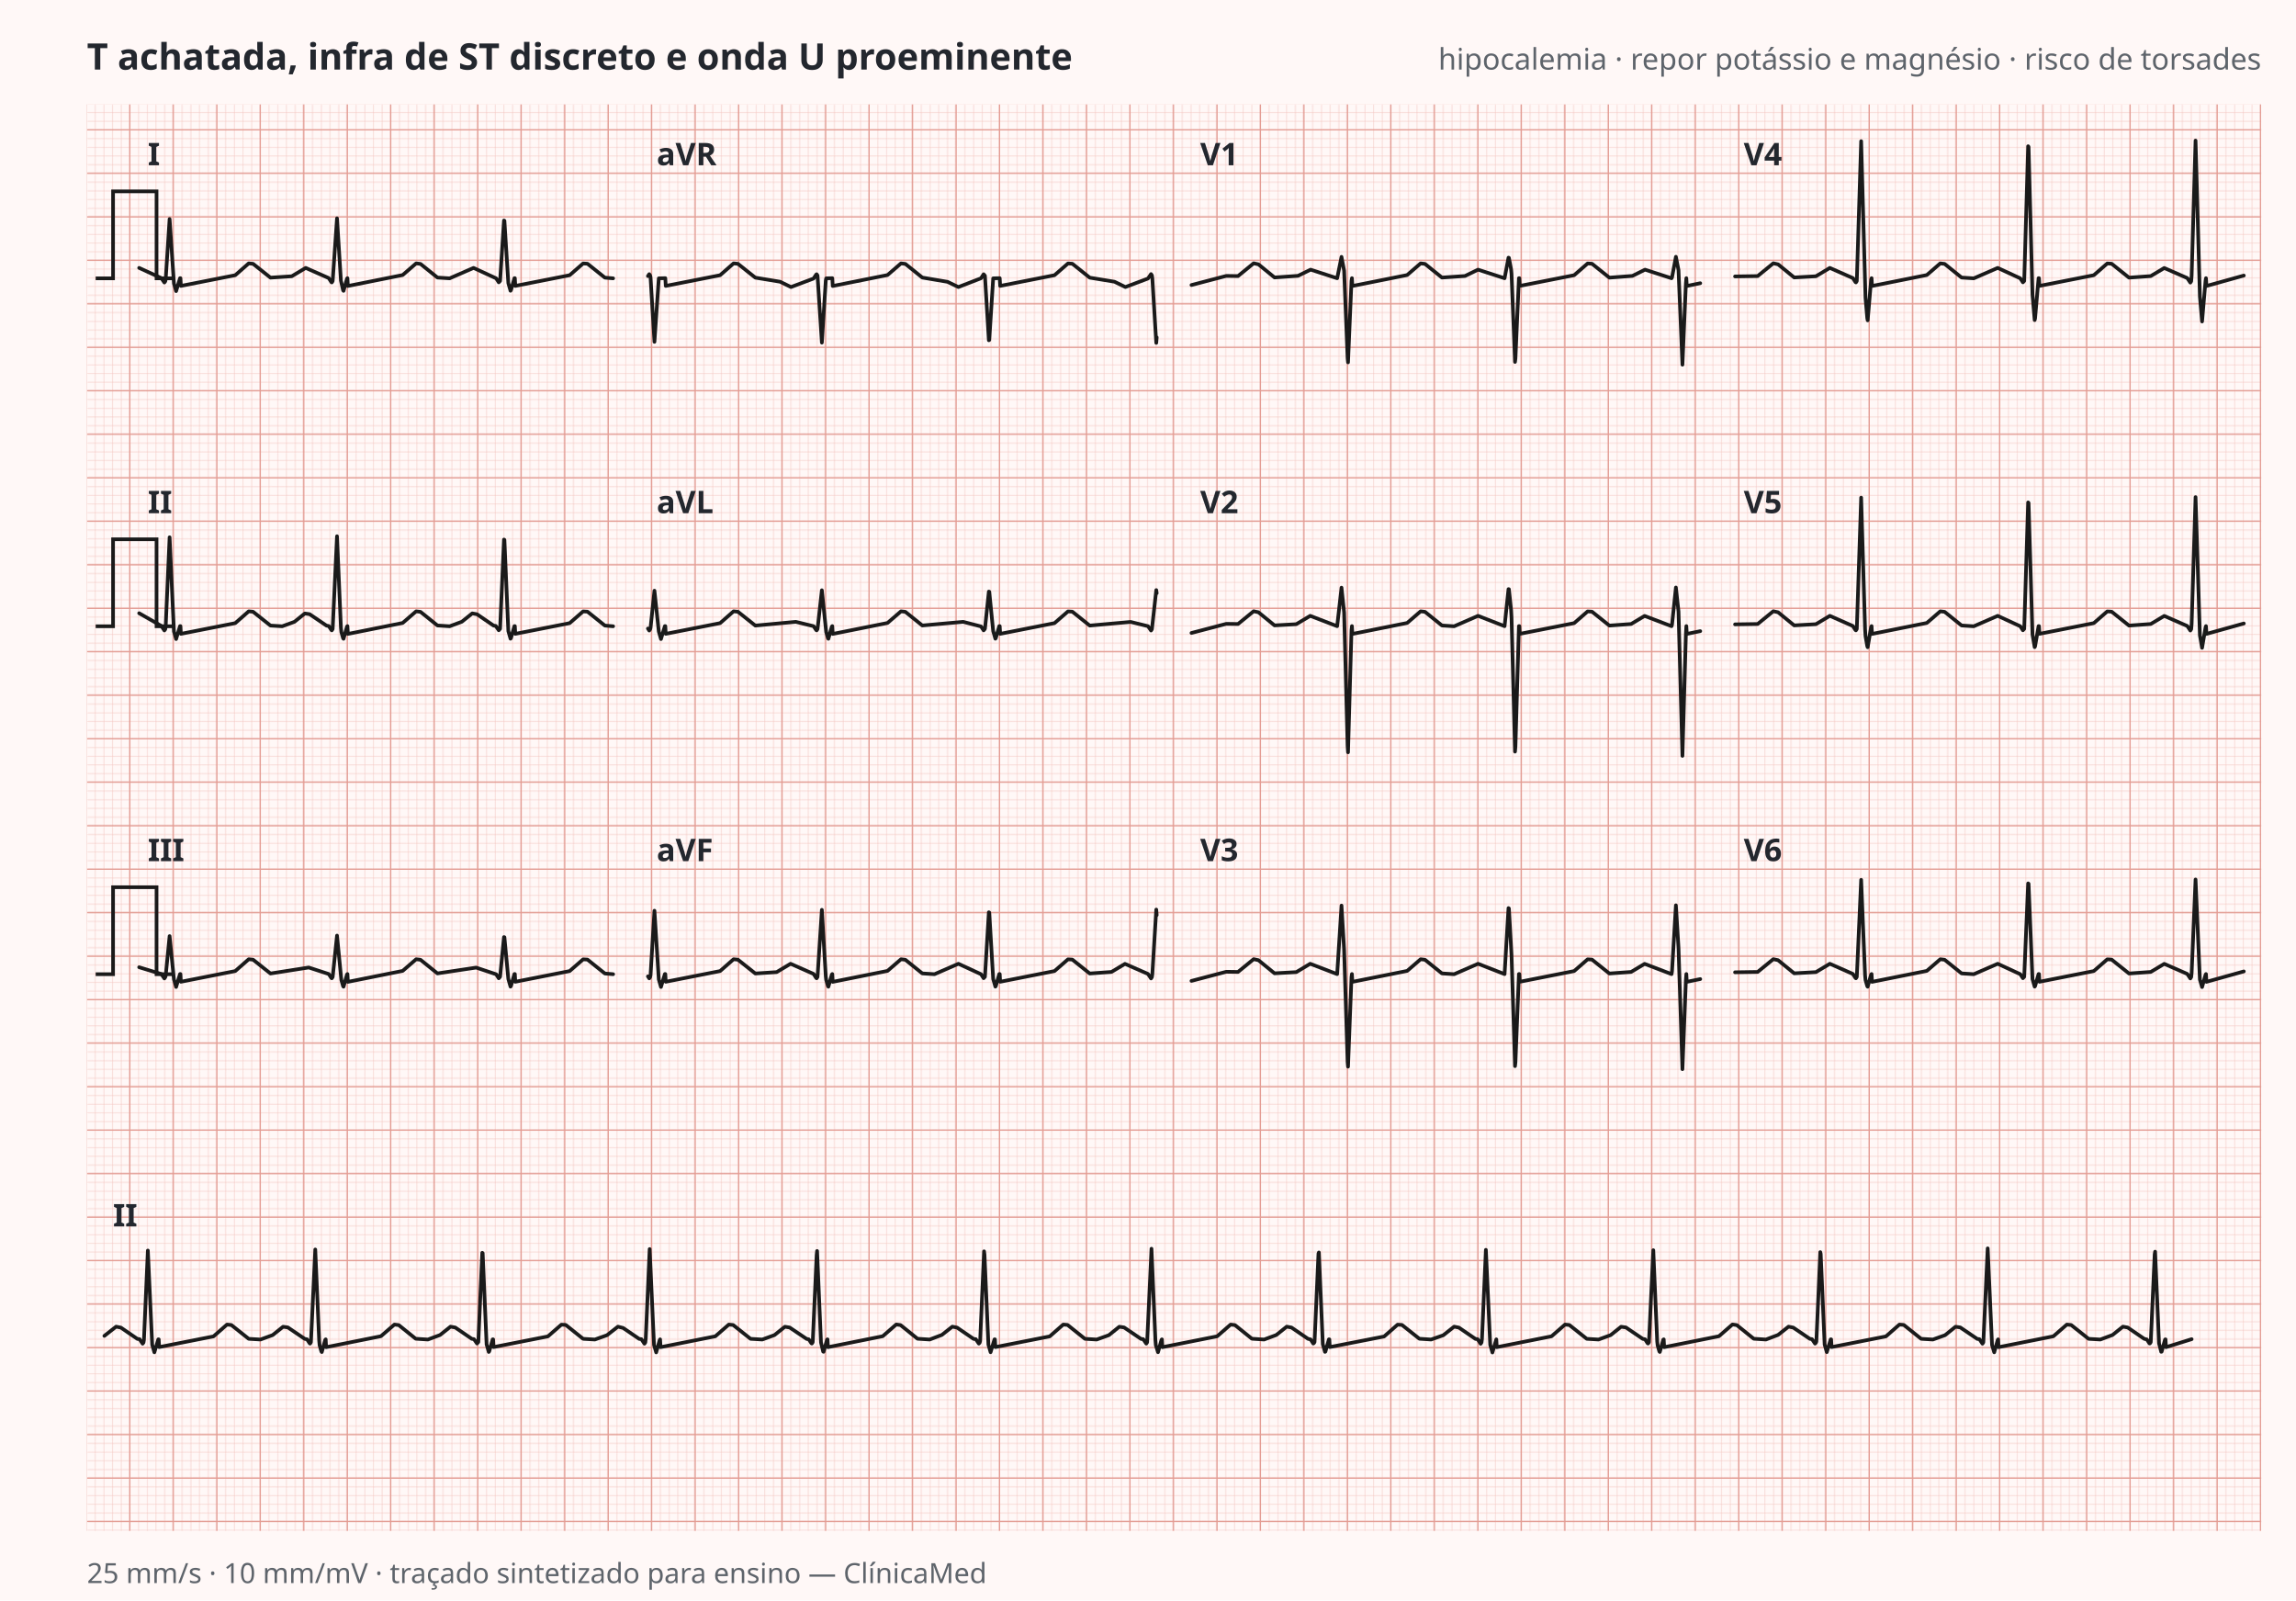
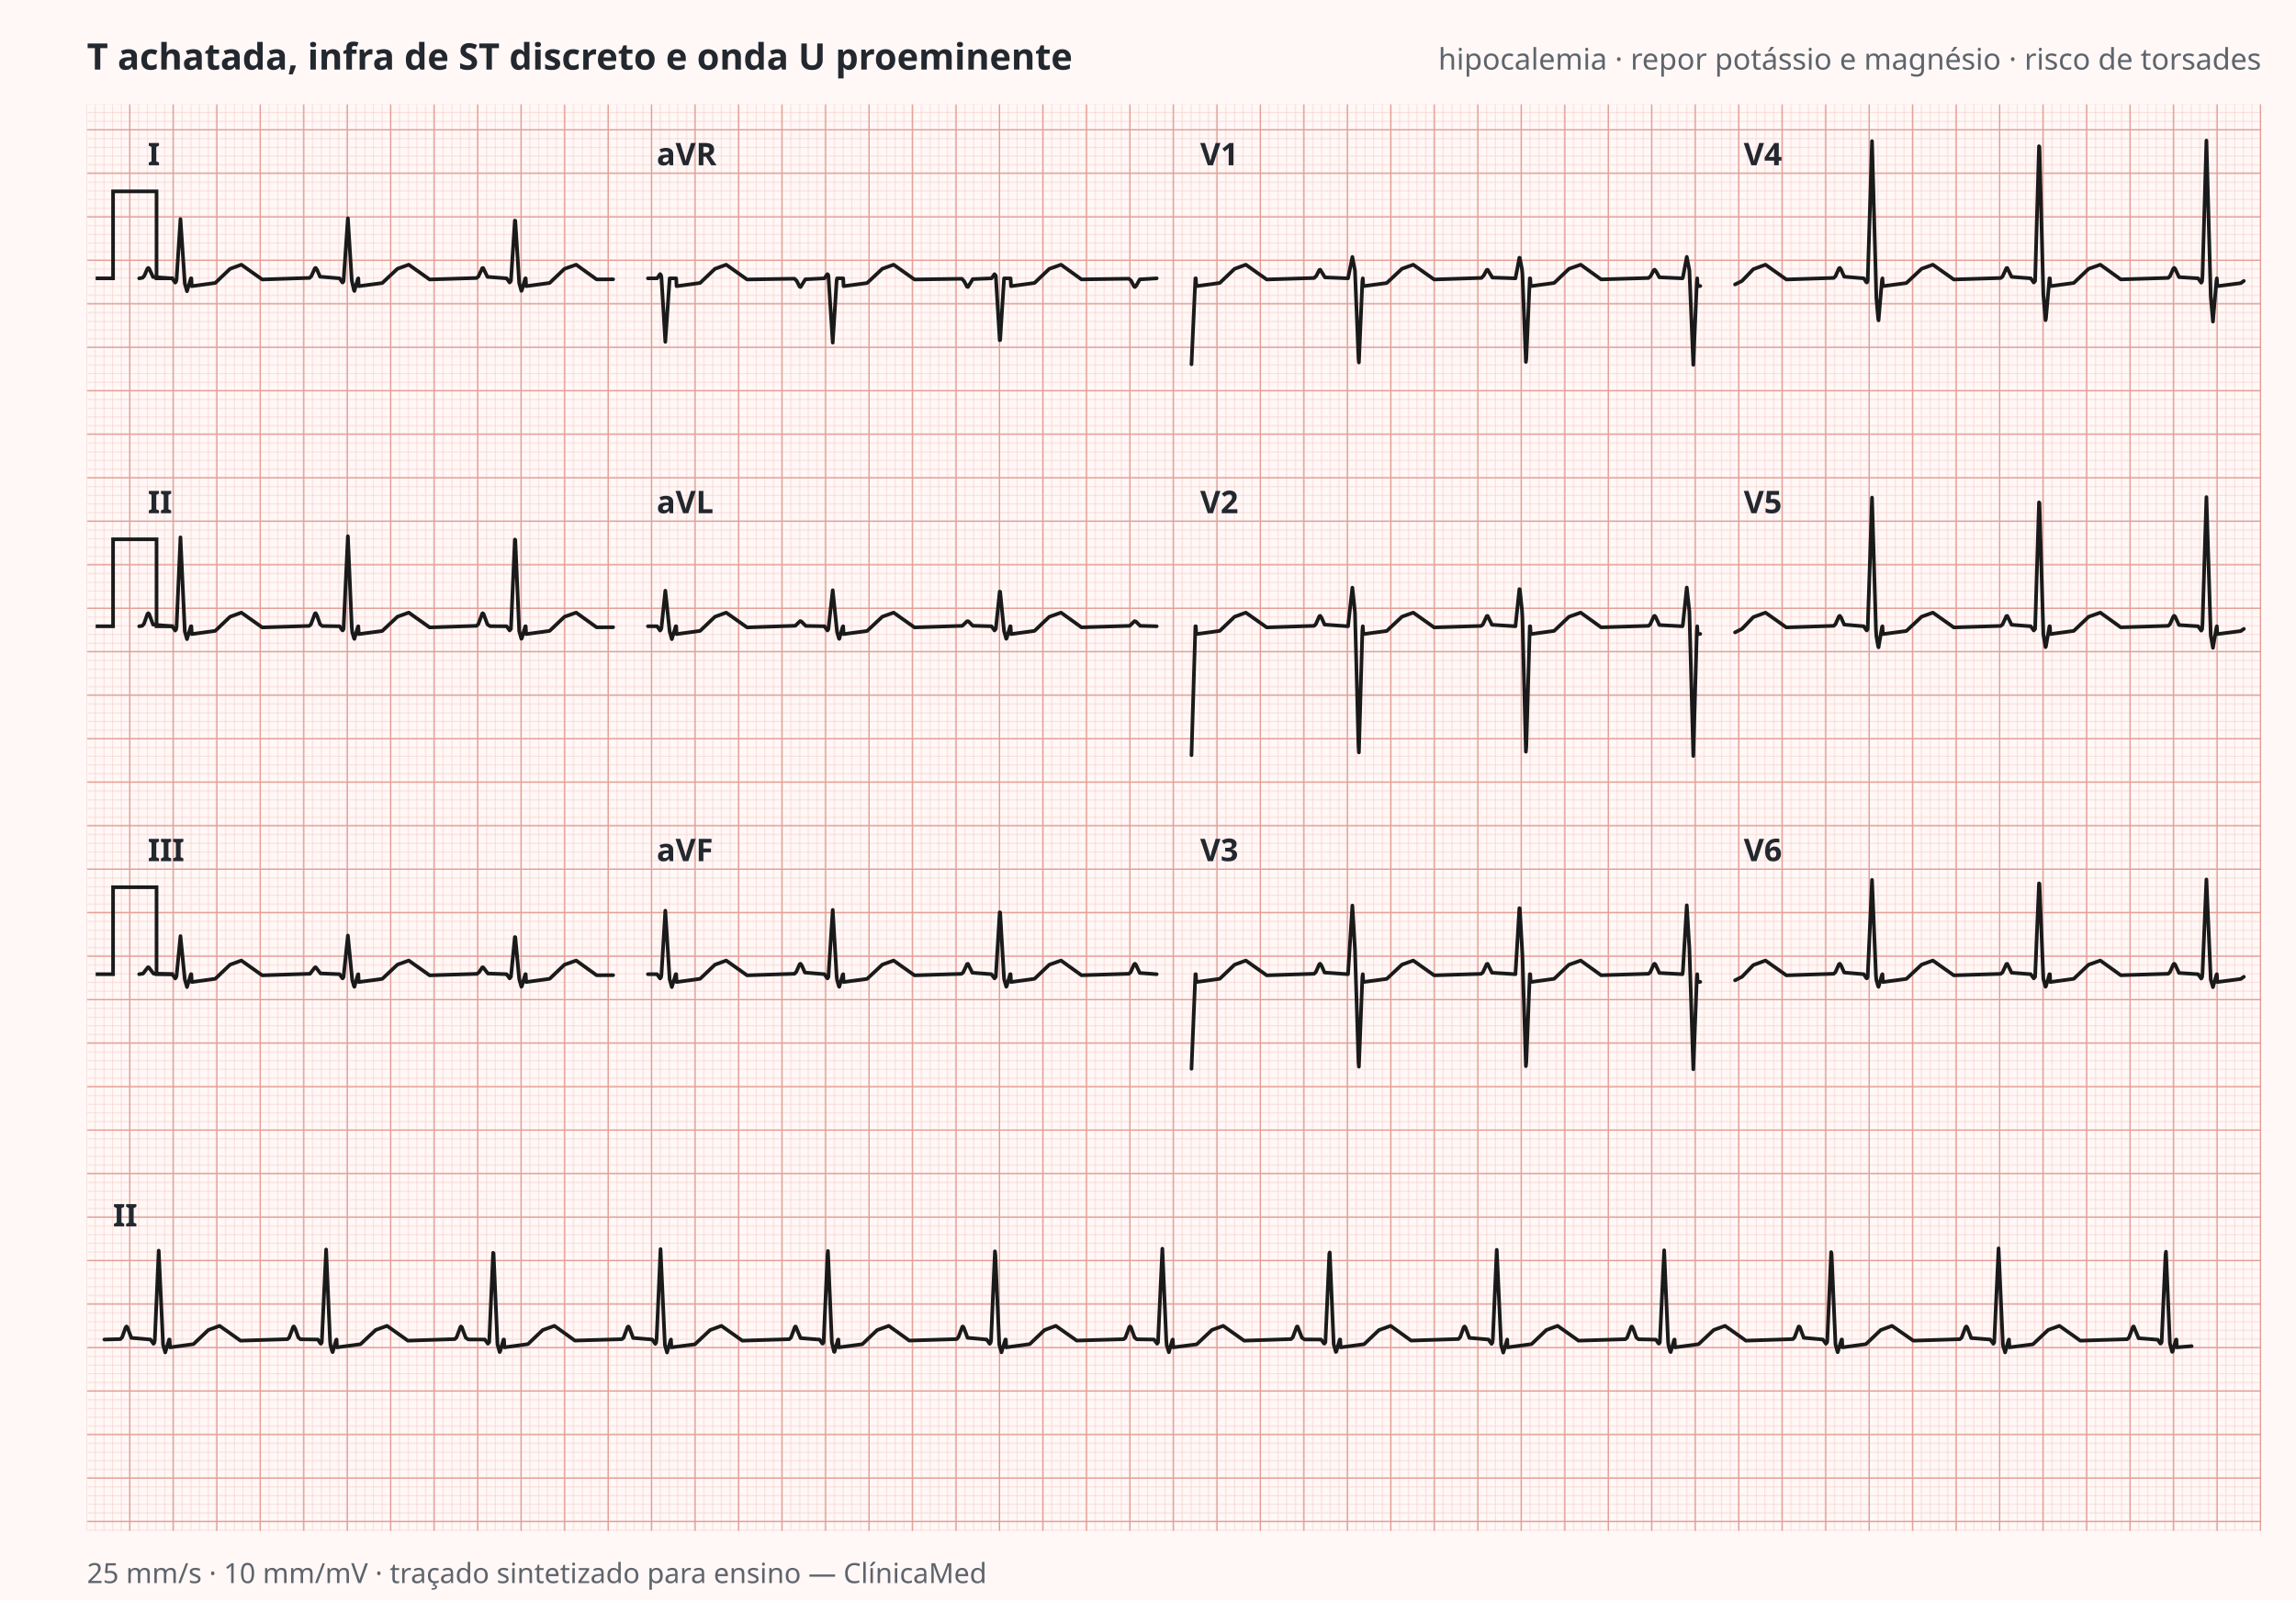
<svg xmlns="http://www.w3.org/2000/svg" viewBox="0 0 264 184" role="img" aria-label="T achatada, infra de ST discreto e onda U proeminente">
  <defs>
    <pattern id="p1" width="1" height="1" patternUnits="userSpaceOnUse">
      <path d="M1 0V1M0 1H1" fill="none" stroke="#F3C9C3" stroke-width=".12" />
    </pattern>
    <pattern id="p5" width="5" height="5" patternUnits="userSpaceOnUse">
      <rect width="5" height="5" fill="url(#p1)" />
      <path d="M5 0V5M0 5H5" fill="none" stroke="#E39C93" stroke-width=".3" />
    </pattern>
  </defs>
  <rect width="264" height="184" fill="#FFF8F7" />
  <rect x="10.0" y="12.0" width="250.0" height="164.0" fill="url(#p5)" />
  <text x="10.0" y="8" font-family="Figtree,system-ui,sans-serif" font-size="4.2" font-weight="600" fill="#23272E">T achatada, infra de ST discreto e onda U proeminente</text>
  <text x="260" y="8" text-anchor="end" font-family="Figtree,system-ui,sans-serif" font-size="3.4" fill="#5E646B">hipocalemia · repor potássio e magnésio · risco de torsades</text>
-   <path d="M16.00 30.80L18.55 31.97L18.90 32.48L19.00 32.35L19.05 32.13L19.50 25.18L20.00 32.60L20.25 33.47L20.70 31.98L20.75 31.98L20.80 32.87L27.05 31.64L28.60 30.28L29.10 30.33L31.10 31.92L33.55 31.76L35.15 30.80L37.80 31.97L38.10 32.44L38.15 32.47L38.25 32.32L38.75 25.10L39.20 32.26L39.45 33.37L39.50 33.44L39.90 32.03L39.95 31.98L40.00 32.88L46.30 31.62L47.85 30.28L48.35 30.34L50.30 31.91L51.70 32.00L54.45 30.80L57.05 32.00L57.35 32.46L57.50 32.30L57.95 25.35L58.00 25.38L58.45 32.56L58.70 33.43L58.75 33.37L59.15 31.98L59.20 31.98L59.25 32.87L65.50 31.64L67.05 30.29L67.55 30.32L69.55 31.92L70.50 32.00" fill="none" stroke="#1A1A1A" stroke-width="0.42" stroke-linejoin="round" stroke-linecap="round" />
+   <path d="M16.00 32.00L16.40 31.93L16.60 31.70L16.95 30.88L17.05 30.80L17.15 30.88L17.60 31.85L19.80 32.00L20.15 32.49L20.25 32.36L20.30 32.14L20.75 25.19L21.25 32.61L21.50 33.48L21.95 32.00L22.00 32.00L22.05 32.90L24.75 32.53L26.45 30.91L27.75 30.43L30.15 32.13L35.60 31.95L35.80 31.75L36.20 30.85L36.30 30.80L36.45 31.01L36.80 31.81L39.05 32.00L39.35 32.45L39.40 32.48L39.50 32.33L40.00 25.10L40.45 32.26L40.70 33.37L40.75 33.45L41.15 32.05L41.20 32.00L41.25 32.90L43.95 32.54L45.70 30.90L47.00 30.43L49.40 32.13L54.80 31.96L55.00 31.80L55.45 30.83L55.55 30.81L56.05 31.83L58.25 32.00L58.60 32.48L58.75 32.30L59.20 25.36L59.25 25.38L59.70 32.56L59.95 33.44L60.00 33.38L60.40 32.00L60.45 32.00L60.50 32.90L63.20 32.53L64.90 30.91L66.25 30.43L68.60 32.12L70.50 32.11" fill="none" stroke="#1A1A1A" stroke-width="0.42" stroke-linejoin="round" stroke-linecap="round" />
  <path d="M11.0 32.0h2v-10h5v10h2" fill="none" stroke="#1A1A1A" stroke-width=".42" />
  <text x="17.0" y="19.0" font-family="Figtree,system-ui,sans-serif" font-size="3.6" font-weight="600" fill="#23272E">I</text>
-   <path d="M16.00 70.50L18.55 71.96L18.90 72.48L19.00 72.35L19.05 72.05L19.50 61.77L20.00 72.60L20.25 73.47L20.70 71.98L20.75 71.98L20.80 72.87L27.05 71.64L28.60 70.28L29.10 70.33L31.10 71.92L32.45 72.00L33.85 71.49L35.05 70.53L35.60 70.61L37.55 71.93L37.80 71.97L38.10 72.43L38.15 72.47L38.25 72.32L38.75 61.65L39.20 72.14L39.25 72.67L39.45 73.37L39.50 73.44L39.90 72.03L39.95 71.98L40.00 72.88L46.30 71.62L47.85 70.28L48.35 70.34L50.30 71.91L51.70 72.00L53.10 71.48L54.30 70.52L54.85 70.62L56.75 71.92L57.00 71.96L57.35 72.46L57.50 72.29L57.95 62.03L58.00 62.07L58.45 72.56L58.70 73.43L58.75 73.37L59.15 71.98L59.20 71.98L59.25 72.87L65.50 71.64L67.05 70.29L67.55 70.32L69.55 71.92L70.50 72.00" fill="none" stroke="#1A1A1A" stroke-width="0.42" stroke-linejoin="round" stroke-linecap="round" />
+   <path d="M16.00 72.00L16.35 71.95L16.55 71.73L16.95 70.60L17.05 70.50L17.15 70.60L17.60 71.81L19.80 72.00L20.15 72.49L20.25 72.36L20.30 72.06L20.75 61.78L21.25 72.61L21.50 73.48L21.95 72.00L22.00 72.00L22.05 72.90L24.75 72.53L26.45 70.91L27.75 70.43L30.15 72.13L35.55 71.96L35.75 71.78L36.20 70.57L36.25 70.51L36.30 70.50L36.45 70.77L36.80 71.76L37.05 71.97L39.05 72.00L39.35 72.45L39.40 72.48L39.50 72.33L40.00 61.65L40.45 72.15L40.50 72.67L40.70 73.37L40.75 73.45L41.15 72.05L41.20 72.00L41.25 72.90L43.95 72.54L45.70 70.90L47.00 70.43L49.40 72.13L54.80 71.95L55.00 71.75L55.45 70.54L55.50 70.50L55.60 70.58L56.05 71.79L56.35 71.99L58.25 72.00L58.60 72.48L58.75 72.30L59.20 62.03L59.25 62.08L59.70 72.56L59.95 73.44L60.00 73.38L60.40 72.00L60.45 72.00L60.50 72.90L63.20 72.53L64.90 70.91L66.25 70.43L68.60 72.12L70.50 72.11" fill="none" stroke="#1A1A1A" stroke-width="0.42" stroke-linejoin="round" stroke-linecap="round" />
  <path d="M11.0 72.0h2v-10h5v10h2" fill="none" stroke="#1A1A1A" stroke-width=".42" />
  <text x="17.0" y="59.0" font-family="Figtree,system-ui,sans-serif" font-size="3.6" font-weight="600" fill="#23272E">II</text>
-   <path d="M16.00 111.20L18.55 111.98L18.90 112.49L19.00 112.35L19.05 112.19L19.50 107.62L20.00 112.60L20.25 113.47L20.70 111.98L20.75 111.98L20.80 112.87L27.05 111.64L28.60 110.28L29.10 110.33L31.10 111.92L35.50 111.23L37.80 111.98L38.10 112.44L38.15 112.47L38.25 112.33L38.75 107.56L39.25 112.67L39.45 113.37L39.50 113.44L39.90 112.03L39.95 111.98L40.00 112.88L46.30 111.62L47.85 110.28L48.35 110.34L50.30 111.91L54.75 111.24L57.05 112.01L57.35 112.47L57.50 112.30L57.95 107.73L58.00 107.75L58.45 112.56L58.70 113.43L58.75 113.37L59.15 111.98L59.20 111.98L59.25 112.87L65.50 111.64L67.05 110.29L67.55 110.32L69.55 111.92L70.50 112.00" fill="none" stroke="#1A1A1A" stroke-width="0.42" stroke-linejoin="round" stroke-linecap="round" />
+   <path d="M16.00 112.00L16.45 111.93L17.00 111.21L17.10 111.21L17.65 111.93L19.80 112.00L20.15 112.49L20.25 112.36L20.30 112.19L20.75 107.62L21.25 112.61L21.50 113.48L21.95 112.00L22.00 112.00L22.05 112.90L24.75 112.53L26.45 110.91L27.75 110.43L30.15 112.13L35.65 111.95L36.20 111.23L36.30 111.20L36.85 111.91L39.05 112.00L39.35 112.45L39.40 112.48L39.50 112.33L40.00 107.56L40.50 112.67L40.70 113.37L40.75 113.45L41.15 112.05L41.20 112.00L41.25 112.90L43.95 112.54L45.70 110.90L47.00 110.43L49.40 112.13L54.85 111.96L55.10 111.75L55.45 111.22L55.55 111.21L56.10 111.92L58.25 112.00L58.60 112.48L58.75 112.30L59.20 107.73L59.25 107.75L59.70 112.56L59.95 113.44L60.00 113.38L60.40 112.00L60.45 112.00L60.50 112.90L63.20 112.53L64.90 110.91L66.25 110.43L68.60 112.12L70.50 112.11" fill="none" stroke="#1A1A1A" stroke-width="0.42" stroke-linejoin="round" stroke-linecap="round" />
  <path d="M11.0 112.0h2v-10h5v10h2" fill="none" stroke="#1A1A1A" stroke-width=".42" />
  <text x="17.0" y="99.0" font-family="Figtree,system-ui,sans-serif" font-size="3.6" font-weight="600" fill="#23272E">III</text>
-   <path d="M74.50 31.74L74.65 31.52L74.75 31.65L74.80 31.88L75.25 39.30L75.75 32.00L76.50 31.98L76.55 32.87L82.80 31.64L84.35 30.28L84.85 30.33L86.85 31.92L89.70 32.39L90.95 33.00L93.55 32.02L93.85 31.56L93.90 31.53L94.00 31.67L94.50 39.39L94.95 32.25L95.00 32.00L95.70 31.98L95.75 32.88L102.05 31.62L103.60 30.28L104.10 30.34L106.05 31.91L108.95 32.40L110.20 33.00L112.80 31.99L113.10 31.53L113.25 31.70L113.70 39.12L113.75 39.09L114.20 32.00L114.95 31.98L115.00 32.87L121.25 31.64L122.80 30.29L123.30 30.32L125.30 31.92L128.15 32.39L129.40 33.00L132.00 32.02L132.35 31.51L132.45 31.66L132.50 32.01L132.95 39.42L133.00 38.78" fill="none" stroke="#1A1A1A" stroke-width="0.42" stroke-linejoin="round" stroke-linecap="round" />
+   <path d="M74.50 32.00L75.55 32.00L75.90 31.51L76.00 31.64L76.05 31.87L76.50 39.30L77.00 32.00L77.75 32.00L77.80 32.90L80.50 32.53L82.20 30.91L83.50 30.43L85.90 32.13L91.35 32.04L91.60 32.28L91.95 32.96L92.05 33.00L92.60 32.11L94.80 32.00L95.10 31.55L95.15 31.52L95.25 31.67L95.75 39.39L96.20 32.25L96.25 32.00L96.95 32.00L97.00 32.90L99.70 32.54L101.45 30.90L102.75 30.43L105.15 32.13L110.60 32.05L110.85 32.32L111.20 32.97L111.30 32.99L111.85 32.09L114.00 32.00L114.35 31.52L114.50 31.70L114.95 39.12L115.00 39.09L115.45 32.00L116.20 32.00L116.25 32.90L118.95 32.53L120.65 30.91L122.00 30.43L124.35 32.12L129.80 32.04L130.05 32.26L130.40 32.94L130.50 33.00L130.65 32.84L131.05 32.12L133.00 32.00" fill="none" stroke="#1A1A1A" stroke-width="0.42" stroke-linejoin="round" stroke-linecap="round" />
  <text x="75.5" y="19.0" font-family="Figtree,system-ui,sans-serif" font-size="3.6" font-weight="600" fill="#23272E">aVR</text>
-   <path d="M74.50 72.26L74.65 72.49L74.75 72.36L74.80 72.19L75.25 67.91L75.75 72.60L76.00 73.47L76.45 71.98L76.50 71.98L76.55 72.87L82.80 71.64L84.35 70.28L84.85 70.33L86.85 71.92L91.50 71.49L93.55 71.99L93.85 72.44L93.90 72.47L94.00 72.33L94.50 67.86L95.00 72.67L95.20 73.37L95.25 73.44L95.65 72.03L95.70 71.98L95.75 72.88L102.05 71.62L103.60 70.28L104.10 70.34L106.05 71.91L110.75 71.49L112.80 72.02L113.10 72.47L113.25 72.30L113.70 68.01L113.75 68.03L114.20 72.56L114.45 73.43L114.50 73.37L114.90 71.98L114.95 71.98L115.00 72.87L121.25 71.64L122.80 70.29L123.30 70.32L125.30 71.92L130.00 71.50L132.00 71.99L132.35 72.49L132.45 72.34L132.95 67.84L133.00 68.20" fill="none" stroke="#1A1A1A" stroke-width="0.42" stroke-linejoin="round" stroke-linecap="round" />
+   <path d="M74.50 72.00L75.55 72.00L75.90 72.49L76.00 72.36L76.05 72.20L76.50 67.91L77.00 72.61L77.25 73.48L77.70 72.00L77.75 72.00L77.80 72.90L80.50 72.53L82.20 70.91L83.50 70.43L85.90 72.13L91.45 71.94L92.00 71.40L92.15 71.46L92.65 71.96L94.80 72.00L95.10 72.45L95.15 72.48L95.25 72.33L95.75 67.86L96.25 72.67L96.45 73.37L96.50 73.45L96.90 72.05L96.95 72.00L97.00 72.90L99.70 72.54L101.45 70.90L102.75 70.43L105.15 72.13L110.65 71.95L111.20 71.42L111.35 71.43L111.85 71.94L114.00 72.00L114.35 72.48L114.50 72.30L114.95 68.01L115.00 68.03L115.45 72.56L115.70 73.44L115.75 73.38L116.15 72.00L116.20 72.00L116.25 72.90L118.95 72.53L120.65 70.91L122.00 70.43L124.35 72.12L129.90 71.95L130.45 71.41L130.60 71.45L131.10 71.95L133.00 72.00" fill="none" stroke="#1A1A1A" stroke-width="0.42" stroke-linejoin="round" stroke-linecap="round" />
  <text x="75.5" y="59.0" font-family="Figtree,system-ui,sans-serif" font-size="3.6" font-weight="600" fill="#23272E">aVL</text>
-   <path d="M74.50 112.25L74.65 112.48L74.75 112.35L74.80 112.12L75.25 104.70L75.75 112.60L76.00 113.47L76.45 111.98L76.50 111.98L76.55 112.87L82.80 111.64L84.35 110.28L84.85 110.33L86.85 111.92L89.30 111.76L90.90 110.80L93.55 111.97L93.85 112.44L93.90 112.47L94.00 112.32L94.50 104.60L94.95 112.24L95.00 112.67L95.20 113.37L95.25 113.44L95.65 112.03L95.70 111.98L95.75 112.88L102.05 111.62L103.60 110.28L104.10 110.34L106.05 111.91L107.45 112.00L110.20 110.80L112.80 112.00L113.10 112.46L113.25 112.30L113.70 104.88L113.75 104.91L114.20 112.56L114.45 113.43L114.50 113.37L114.90 111.98L114.95 111.98L115.00 112.87L121.25 111.64L122.80 110.29L123.30 110.32L125.30 111.92L127.80 111.74L129.35 110.81L132.00 111.97L132.35 112.49L132.45 112.34L132.50 111.99L132.95 104.57L133.00 105.21" fill="none" stroke="#1A1A1A" stroke-width="0.42" stroke-linejoin="round" stroke-linecap="round" />
+   <path d="M74.50 112.00L75.55 112.00L75.90 112.49L76.00 112.36L76.05 112.13L76.50 104.70L77.00 112.61L77.25 113.48L77.70 112.00L77.75 112.00L77.80 112.90L80.50 112.53L82.20 110.91L83.50 110.43L85.90 112.13L91.35 111.95L91.55 111.75L91.95 110.85L92.05 110.80L92.20 111.01L92.55 111.81L94.80 112.00L95.10 112.45L95.15 112.48L95.25 112.33L95.75 104.61L96.20 112.25L96.25 112.67L96.45 113.37L96.50 113.45L96.90 112.05L96.95 112.00L97.00 112.90L99.70 112.54L101.45 110.90L102.75 110.43L105.15 112.13L110.55 111.96L110.75 111.80L111.20 110.83L111.30 110.81L111.80 111.83L114.00 112.00L114.35 112.48L114.50 112.30L114.95 104.88L115.00 104.91L115.45 112.56L115.70 113.44L115.75 113.38L116.15 112.00L116.20 112.00L116.25 112.90L118.95 112.53L120.65 110.91L122.00 110.43L124.35 112.12L129.80 111.95L130.00 111.77L130.40 110.87L130.50 110.80L130.60 110.89L131.05 111.86L133.00 112.00" fill="none" stroke="#1A1A1A" stroke-width="0.42" stroke-linejoin="round" stroke-linecap="round" />
  <text x="75.5" y="99.0" font-family="Figtree,system-ui,sans-serif" font-size="3.6" font-weight="600" fill="#23272E">aVF</text>
-   <path d="M137.00 32.77L141.00 31.72L142.35 31.74L144.15 30.27L144.70 30.39L146.55 31.90L149.25 31.71L150.70 31.00L153.75 31.99L154.25 29.53L154.55 31.12L154.95 41.16L155.00 41.66L155.40 32.29L155.45 31.98L155.50 32.88L161.80 31.62L163.35 30.28L163.85 30.34L165.80 31.91L168.45 31.73L169.95 31.00L173.00 31.99L173.45 29.62L173.50 29.64L173.75 30.96L173.80 31.48L174.20 41.61L174.25 41.21L174.65 31.98L174.70 31.98L174.75 32.87L181.00 31.64L182.55 30.29L183.05 30.32L185.05 31.92L187.70 31.72L189.15 31.00L192.20 31.99L192.25 31.90L192.70 29.52L193.00 31.06L193.45 41.93L193.85 32.56L193.90 31.98L193.95 32.88L195.50 32.56" fill="none" stroke="#1A1A1A" stroke-width="0.42" stroke-linejoin="round" stroke-linecap="round" />
+   <path d="M137.00 41.88L137.45 32.00L137.50 32.00L137.55 32.90L140.25 32.53L141.95 30.91L143.25 30.43L145.65 32.13L151.10 31.96L151.35 31.72L151.70 31.04L151.80 31.00L152.35 31.89L155.00 32.00L155.50 29.54L155.80 31.12L156.20 41.16L156.25 41.67L156.65 32.31L156.70 32.00L156.75 32.90L159.45 32.54L161.20 30.90L162.50 30.43L164.90 32.13L170.35 31.95L170.60 31.68L170.95 31.03L171.05 31.01L171.60 31.91L174.25 32.00L174.70 29.63L174.75 29.64L175.00 30.96L175.05 31.48L175.45 41.61L175.50 41.22L175.90 32.00L175.95 32.00L176.00 32.90L178.70 32.53L180.40 30.91L181.75 30.43L184.10 32.12L189.55 31.96L189.80 31.74L190.15 31.06L190.25 31.00L190.40 31.16L190.80 31.88L193.45 32.00L193.50 31.91L193.95 29.53L194.25 31.06L194.70 41.94L195.10 32.58L195.15 32.00L195.20 32.90L195.50 32.88" fill="none" stroke="#1A1A1A" stroke-width="0.42" stroke-linejoin="round" stroke-linecap="round" />
  <text x="138.0" y="19.0" font-family="Figtree,system-ui,sans-serif" font-size="3.6" font-weight="600" fill="#23272E">V1</text>
-   <path d="M137.00 72.77L141.00 71.72L142.35 71.74L144.15 70.27L144.70 70.39L146.55 71.90L149.05 71.76L150.65 70.80L153.75 71.99L154.25 67.56L154.55 70.42L154.95 85.74L155.00 86.49L155.40 72.45L155.45 71.98L155.50 72.88L161.80 71.62L163.35 70.28L163.85 70.34L165.80 71.91L167.20 72.00L169.95 70.80L173.00 71.99L173.45 67.73L173.50 67.74L173.75 70.13L173.80 70.99L174.20 86.41L174.25 85.82L174.65 71.98L174.70 71.98L174.75 72.87L181.00 71.64L182.55 70.29L183.05 70.32L185.05 71.92L187.55 71.74L189.10 70.81L192.20 71.99L192.25 71.83L192.70 67.54L193.00 70.31L193.45 86.90L193.85 72.85L193.90 71.98L193.95 72.88L195.50 72.56" fill="none" stroke="#1A1A1A" stroke-width="0.42" stroke-linejoin="round" stroke-linecap="round" />
+   <path d="M137.00 86.82L137.45 72.00L137.50 72.00L137.55 72.90L140.25 72.53L141.95 70.91L143.25 70.43L145.65 72.13L151.10 71.95L151.30 71.75L151.70 70.85L151.80 70.80L151.95 71.01L152.30 71.81L155.00 72.00L155.50 67.56L155.80 70.42L156.20 85.74L156.25 86.50L156.65 72.47L156.70 72.00L156.75 72.90L159.45 72.54L161.20 70.90L162.50 70.43L164.90 72.13L170.30 71.96L170.50 71.80L170.95 70.83L171.05 70.81L171.55 71.83L174.25 72.00L174.70 67.73L174.75 67.75L175.00 70.13L175.05 70.99L175.45 86.42L175.50 85.83L175.90 72.00L175.95 72.00L176.00 72.90L178.70 72.53L180.40 70.91L181.75 70.43L184.10 72.12L189.55 71.95L189.75 71.77L190.15 70.87L190.25 70.80L190.35 70.89L190.80 71.86L193.45 72.00L193.50 71.83L193.95 67.55L194.25 70.31L194.70 86.91L195.10 72.87L195.15 72.00L195.20 72.90L195.50 72.88" fill="none" stroke="#1A1A1A" stroke-width="0.42" stroke-linejoin="round" stroke-linecap="round" />
  <text x="138.0" y="59.0" font-family="Figtree,system-ui,sans-serif" font-size="3.6" font-weight="600" fill="#23272E">V2</text>
-   <path d="M137.00 112.77L141.00 111.72L142.35 111.74L144.15 110.27L144.70 110.39L146.55 111.90L149.05 111.76L150.65 110.80L153.75 111.99L154.25 104.11L154.55 109.19L154.95 122.07L155.00 122.63L155.40 112.32L155.45 111.98L155.50 112.88L161.80 111.62L163.35 110.28L163.85 110.34L165.80 111.91L167.20 112.00L169.95 110.80L173.00 111.99L173.45 104.40L173.50 104.44L173.80 109.80L174.20 122.57L174.25 122.13L174.65 111.98L174.70 111.98L174.75 112.87L181.00 111.64L182.55 110.29L183.05 110.32L185.05 111.92L187.55 111.74L189.10 110.81L192.20 111.99L192.25 111.69L192.70 104.08L193.00 108.99L193.45 122.92L193.85 112.62L193.90 111.98L193.95 112.88L195.50 112.56" fill="none" stroke="#1A1A1A" stroke-width="0.42" stroke-linejoin="round" stroke-linecap="round" />
+   <path d="M137.00 122.87L137.45 112.00L137.50 112.00L137.55 112.90L140.25 112.53L141.95 110.91L143.25 110.43L145.65 112.13L151.10 111.95L151.30 111.75L151.70 110.85L151.80 110.80L151.95 111.01L152.30 111.81L155.00 112.00L155.50 104.11L155.80 109.19L156.20 122.08L156.25 122.63L156.65 112.34L156.70 112.00L156.75 112.90L159.45 112.54L161.20 110.90L162.50 110.43L164.90 112.13L170.30 111.96L170.50 111.80L170.95 110.83L171.05 110.81L171.55 111.83L174.25 112.00L174.70 104.41L174.75 104.44L175.05 109.80L175.45 122.57L175.50 122.14L175.90 112.00L175.95 112.00L176.00 112.90L178.70 112.53L180.40 110.91L181.75 110.43L184.10 112.12L189.55 111.95L189.75 111.77L190.15 110.87L190.25 110.80L190.35 110.89L190.80 111.86L193.45 112.00L193.50 111.70L193.95 104.08L194.25 109.00L194.70 122.93L195.10 112.64L195.15 112.00L195.20 112.90L195.50 112.88" fill="none" stroke="#1A1A1A" stroke-width="0.42" stroke-linejoin="round" stroke-linecap="round" />
  <text x="138.0" y="99.0" font-family="Figtree,system-ui,sans-serif" font-size="3.6" font-weight="600" fill="#23272E">V3</text>
-   <path d="M199.50 31.78L202.10 31.74L203.90 30.27L204.45 30.39L206.30 31.90L208.80 31.76L210.40 30.80L213.05 31.97L213.35 32.44L213.40 32.47L213.50 32.32L214.00 16.23L214.50 34.24L214.70 36.57L214.75 36.83L215.15 32.14L215.20 31.98L215.25 32.88L221.55 31.62L223.10 30.28L223.60 30.34L225.55 31.91L226.95 32.00L229.70 30.80L232.30 32.00L232.60 32.46L232.75 32.30L233.20 16.81L233.25 16.88L233.70 33.88L233.95 36.80L234.00 36.60L234.40 31.98L234.45 31.98L234.50 32.87L240.75 31.64L242.30 30.29L242.80 30.32L244.80 31.92L247.30 31.74L248.85 30.81L251.50 31.97L251.85 32.49L251.95 32.34L252.00 31.67L252.45 16.16L252.95 34.10L253.20 36.96L253.60 32.27L253.65 31.98L253.70 32.88L258.00 31.68" fill="none" stroke="#1A1A1A" stroke-width="0.42" stroke-linejoin="round" stroke-linecap="round" />
+   <path d="M199.50 32.70L200.30 32.30L201.60 30.95L203.00 30.43L205.40 32.13L210.85 31.95L211.05 31.75L211.45 30.85L211.55 30.80L211.70 31.01L212.05 31.81L214.30 32.00L214.60 32.45L214.65 32.48L214.75 32.33L215.25 16.23L215.75 34.24L215.95 36.58L216.00 36.83L216.40 32.16L216.45 32.00L216.50 32.90L219.20 32.54L220.95 30.90L222.25 30.43L224.65 32.13L230.05 31.96L230.25 31.80L230.70 30.83L230.80 30.81L231.30 31.83L233.50 32.00L233.85 32.48L234.00 32.30L234.45 16.81L234.50 16.88L234.95 33.88L235.20 36.81L235.25 36.61L235.65 32.00L235.70 32.00L235.75 32.90L238.45 32.53L240.15 30.91L241.50 30.43L243.85 32.12L249.30 31.95L249.50 31.77L249.90 30.87L250.00 30.80L250.10 30.89L250.55 31.86L252.75 32.00L253.10 32.50L253.20 32.35L253.25 31.67L253.70 16.16L254.20 34.11L254.45 36.97L254.85 32.29L254.90 32.00L254.95 32.90L257.65 32.55L258.00 32.30" fill="none" stroke="#1A1A1A" stroke-width="0.42" stroke-linejoin="round" stroke-linecap="round" />
  <text x="200.5" y="19.0" font-family="Figtree,system-ui,sans-serif" font-size="3.6" font-weight="600" fill="#23272E">V4</text>
-   <path d="M199.50 71.78L202.10 71.74L203.90 70.27L204.45 70.39L206.30 71.90L208.80 71.76L210.40 70.80L213.05 71.97L213.35 72.44L213.40 72.47L213.50 72.32L214.00 57.21L214.45 72.32L214.50 73.12L214.70 74.28L214.75 74.41L215.15 72.06L215.20 71.98L215.25 72.88L221.55 71.62L223.10 70.28L223.60 70.34L225.55 71.91L226.95 72.00L229.70 70.80L232.30 72.00L232.60 72.46L232.75 72.30L233.20 57.76L233.25 57.82L233.70 72.94L233.95 74.40L234.00 74.30L234.40 71.98L234.45 71.98L234.50 72.87L240.75 71.64L242.30 70.29L242.80 70.32L244.80 71.92L247.30 71.74L248.85 70.81L251.50 71.97L251.85 72.49L251.95 72.34L252.00 71.71L252.45 57.15L252.95 73.05L253.20 74.48L253.60 72.13L253.65 71.98L253.70 72.88L258.00 71.68" fill="none" stroke="#1A1A1A" stroke-width="0.42" stroke-linejoin="round" stroke-linecap="round" />
+   <path d="M199.50 72.70L200.30 72.30L201.60 70.95L203.00 70.43L205.40 72.13L210.85 71.95L211.05 71.75L211.45 70.85L211.55 70.80L211.70 71.01L212.05 71.81L214.30 72.00L214.60 72.45L214.65 72.48L214.75 72.33L215.25 57.21L215.70 72.33L215.75 73.12L215.95 74.29L216.00 74.42L216.40 72.08L216.45 72.00L216.50 72.90L219.20 72.54L220.95 70.90L222.25 70.43L224.65 72.13L230.05 71.96L230.25 71.80L230.70 70.83L230.80 70.81L231.30 71.83L233.50 72.00L233.85 72.48L234.00 72.30L234.45 57.76L234.50 57.82L234.95 72.94L235.20 74.40L235.25 74.30L235.65 72.00L235.70 72.00L235.75 72.90L238.45 72.53L240.15 70.91L241.50 70.43L243.85 72.12L249.30 71.95L249.50 71.77L249.90 70.87L250.00 70.80L250.10 70.89L250.55 71.86L252.75 72.00L253.10 72.50L253.20 72.35L253.25 71.71L253.70 57.15L254.20 73.05L254.45 74.48L254.85 72.15L254.90 72.00L254.95 72.90L257.65 72.55L258.00 72.30" fill="none" stroke="#1A1A1A" stroke-width="0.42" stroke-linejoin="round" stroke-linecap="round" />
  <text x="200.5" y="59.0" font-family="Figtree,system-ui,sans-serif" font-size="3.6" font-weight="600" fill="#23272E">V5</text>
-   <path d="M199.50 111.78L202.10 111.74L203.90 110.27L204.45 110.39L206.30 111.90L208.80 111.76L210.40 110.80L213.05 111.97L213.35 112.44L213.40 112.47L213.50 112.32L214.00 101.15L214.45 112.13L214.50 112.67L214.70 113.37L214.75 113.44L215.15 112.03L215.20 111.98L215.25 112.88L221.55 111.62L223.10 110.28L223.60 110.34L225.55 111.91L226.95 112.00L229.70 110.80L232.30 112.00L232.60 112.46L232.75 112.30L233.20 101.56L233.25 101.60L233.70 112.56L233.95 113.43L234.00 113.37L234.40 111.98L234.45 111.98L234.50 112.87L240.75 111.64L242.30 110.29L242.80 110.32L244.80 111.92L247.30 111.74L248.85 110.81L251.50 111.97L251.85 112.49L251.95 112.34L252.00 111.86L252.45 101.11L252.95 112.63L253.20 113.48L253.60 112.07L253.65 111.98L253.70 112.88L258.00 111.68" fill="none" stroke="#1A1A1A" stroke-width="0.42" stroke-linejoin="round" stroke-linecap="round" />
+   <path d="M199.50 112.70L200.30 112.30L201.60 110.95L203.00 110.43L205.40 112.13L210.85 111.95L211.05 111.75L211.45 110.85L211.55 110.80L211.70 111.01L212.05 111.81L214.30 112.00L214.60 112.45L214.65 112.48L214.75 112.33L215.25 101.16L215.70 112.13L215.75 112.67L215.95 113.37L216.00 113.45L216.40 112.05L216.45 112.00L216.50 112.90L219.20 112.54L220.95 110.90L222.25 110.43L224.65 112.13L230.05 111.96L230.25 111.80L230.70 110.83L230.80 110.81L231.30 111.83L233.50 112.00L233.85 112.48L234.00 112.30L234.45 101.56L234.50 101.60L234.95 112.56L235.20 113.44L235.25 113.38L235.65 112.00L235.70 112.00L235.75 112.90L238.45 112.53L240.15 110.91L241.50 110.43L243.85 112.12L249.30 111.95L249.50 111.77L249.90 110.87L250.00 110.80L250.10 110.89L250.55 111.86L252.75 112.00L253.10 112.50L253.20 112.35L253.25 111.86L253.70 101.11L254.20 112.63L254.45 113.49L254.85 112.09L254.90 112.00L254.95 112.90L257.65 112.55L258.00 112.30" fill="none" stroke="#1A1A1A" stroke-width="0.42" stroke-linejoin="round" stroke-linecap="round" />
  <text x="200.5" y="99.0" font-family="Figtree,system-ui,sans-serif" font-size="3.6" font-weight="600" fill="#23272E">V6</text>
-   <path d="M12.00 153.58L13.35 152.52L13.90 152.63L15.80 153.93L16.05 153.96L16.40 154.48L16.50 154.35L16.55 154.05L17.00 143.77L17.50 154.60L17.75 155.47L18.20 153.98L18.25 153.98L18.30 154.87L24.55 153.64L26.10 152.28L26.60 152.33L28.60 153.92L29.95 154.00L31.35 153.49L32.55 152.53L33.10 152.61L35.05 153.93L35.30 153.97L35.60 154.43L35.65 154.47L35.75 154.32L36.25 143.65L36.70 154.14L36.75 154.67L36.95 155.37L37.00 155.44L37.40 154.03L37.45 153.98L37.50 154.88L43.80 153.62L45.35 152.28L45.85 152.34L47.80 153.91L49.20 154.00L50.60 153.48L51.80 152.52L52.35 152.62L54.25 153.92L54.50 153.96L54.85 154.46L55.00 154.29L55.45 144.03L55.50 144.07L55.95 154.56L56.20 155.43L56.25 155.37L56.65 153.98L56.70 153.98L56.75 154.87L63.00 153.64L64.55 152.29L65.05 152.32L67.05 153.92L68.40 154.00L69.80 153.50L71.05 152.52L71.65 152.67L73.50 153.93L73.75 153.96L74.10 154.48L74.20 154.34L74.25 153.87L74.70 143.60L75.20 154.63L75.45 155.48L75.85 154.07L75.90 153.98L75.95 154.88L82.25 153.63L83.80 152.28L84.30 152.33L86.30 153.92L87.65 154.00L89.05 153.49L90.25 152.53L90.80 152.62L92.75 153.93L93.00 153.98L93.30 154.44L93.35 154.46L93.45 154.31L93.90 144.29L93.95 143.82L94.40 154.34L94.65 155.39L94.70 155.41L95.10 154.00L95.15 153.98L95.20 154.88L101.50 153.62L103.05 152.27L103.55 152.34L105.50 153.91L106.90 154.00L108.30 153.47L109.50 152.52L110.05 152.63L111.95 153.93L112.20 153.96L112.55 154.47L112.65 154.36L112.70 154.15L113.15 143.86L113.20 144.25L113.65 154.59L113.90 155.46L114.35 153.98L114.40 153.98L114.45 154.87L120.70 153.64L122.25 152.28L122.75 152.32L124.75 153.92L126.10 154.00L127.50 153.50L128.70 152.53L129.25 152.61L131.20 153.93L131.45 153.96L131.80 154.47L131.90 154.33L132.40 143.56L132.85 154.04L132.90 154.65L133.15 155.46L133.55 154.04L133.60 153.98L133.65 154.88L139.95 153.63L141.50 152.28L142.00 152.34L143.95 153.91L145.35 154.00L146.75 153.48L147.95 152.52L148.50 152.62L150.40 153.92L150.70 153.99L151.00 154.46L151.05 154.44L151.15 154.30L151.60 144.12L151.65 143.99L152.10 154.54L152.35 155.42L152.40 155.39L152.80 153.98L152.85 153.98L152.90 154.87L159.15 153.65L160.70 152.29L161.20 152.32L163.20 153.91L164.55 154.00L165.95 153.51L167.20 152.52L167.75 152.63L169.65 153.93L169.90 153.96L170.25 154.49L170.35 154.34L170.40 153.96L170.85 143.69L171.35 154.61L171.60 155.49L172.05 153.98L172.10 154.88L178.40 153.63L179.95 152.28L180.45 152.33L182.45 153.92L183.80 154.00L185.20 153.49L186.40 152.53L186.95 152.61L188.90 153.93L189.15 153.97L189.45 154.44L189.50 154.46L189.60 154.32L190.10 143.73L190.55 154.24L190.60 154.68L190.80 155.38L190.85 155.43L191.25 154.01L191.30 153.98L191.35 154.88L197.65 153.62L199.20 152.27L199.70 152.34L201.65 153.91L203.05 154.00L204.45 153.47L205.65 152.52L206.20 152.63L208.10 153.92L208.35 153.96L208.70 154.47L208.80 154.36L208.85 154.24L209.30 143.95L209.35 144.16L209.80 154.57L210.05 155.45L210.50 153.98L210.55 153.98L210.60 154.87L216.85 153.64L218.40 152.28L218.90 152.32L220.90 153.92L222.25 154.00L223.65 153.50L224.85 152.53L225.40 152.61L227.35 153.93L227.60 153.96L227.95 154.48L228.05 154.33L228.55 143.52L229.05 154.64L229.30 155.47L229.70 154.06L229.75 153.98L229.80 154.88L236.10 153.63L237.65 152.28L238.15 152.33L240.15 153.92L241.50 154.00L242.90 153.48L244.10 152.52L244.65 152.62L246.55 153.92L246.85 153.99L247.15 154.45L247.20 154.45L247.30 154.31L247.75 144.20L247.80 143.90L248.25 154.44L248.50 155.41L248.55 155.40L248.95 153.99L249.00 153.98L249.05 154.88L252.00 153.96" fill="none" stroke="#1A1A1A" stroke-width="0.42" stroke-linejoin="round" stroke-linecap="round" />
+   <path d="M12.00 154.00L13.85 153.95L14.05 153.73L14.45 152.60L14.55 152.50L14.65 152.60L15.10 153.81L17.30 154.00L17.65 154.49L17.75 154.36L17.80 154.06L18.25 143.78L18.75 154.61L19.00 155.48L19.45 154.00L19.50 154.00L19.55 154.90L22.25 154.53L23.95 152.91L25.25 152.43L27.65 154.13L33.05 153.96L33.25 153.78L33.70 152.57L33.75 152.51L33.80 152.50L33.95 152.77L34.30 153.76L34.55 153.97L36.55 154.00L36.85 154.45L36.90 154.48L37.00 154.33L37.50 143.65L37.95 154.15L38.00 154.67L38.20 155.37L38.25 155.45L38.65 154.05L38.70 154.00L38.75 154.90L41.45 154.54L43.20 152.90L44.50 152.43L46.90 154.13L52.30 153.95L52.50 153.75L52.95 152.54L53.00 152.50L53.10 152.58L53.55 153.79L53.85 153.99L55.75 154.00L56.10 154.48L56.25 154.30L56.70 144.03L56.75 144.08L57.20 154.56L57.45 155.44L57.50 155.38L57.90 154.00L57.95 154.00L58.00 154.90L60.70 154.53L62.40 152.91L63.75 152.43L66.10 154.12L71.50 153.96L71.70 153.80L72.15 152.58L72.25 152.50L72.35 152.61L72.80 153.82L75.00 154.00L75.35 154.50L75.45 154.35L75.50 153.88L75.95 143.61L76.45 154.63L76.70 155.49L77.10 154.09L77.15 154.00L77.20 154.90L79.90 154.55L81.65 152.91L82.95 152.43L85.35 154.13L90.75 153.96L90.95 153.77L91.40 152.55L91.45 152.51L91.50 152.51L92.05 153.84L94.25 154.01L94.55 154.46L94.60 154.47L94.70 154.32L95.15 144.29L95.20 143.82L95.65 154.34L95.90 155.40L95.95 155.42L96.35 154.02L96.40 154.00L96.45 154.90L99.15 154.54L100.85 152.92L102.20 152.43L104.55 154.12L110.00 153.95L110.20 153.73L110.65 152.53L110.70 152.50L110.80 152.59L111.25 153.80L113.45 154.00L113.80 154.49L113.90 154.36L113.95 154.15L114.40 143.86L114.45 144.25L114.90 154.59L115.15 155.47L115.60 154.00L115.65 154.00L115.70 154.90L118.40 154.53L120.10 152.91L121.40 152.43L123.80 154.12L129.20 153.96L129.40 153.79L129.85 152.57L129.90 152.51L129.95 152.50L130.05 152.63L130.45 153.75L130.70 153.97L132.70 154.00L133.05 154.48L133.15 154.34L133.65 143.56L134.10 154.05L134.15 154.66L134.40 155.46L134.80 154.06L134.85 154.00L134.90 154.90L137.60 154.55L139.35 152.90L140.65 152.43L143.05 154.13L148.45 153.95L148.65 153.75L149.10 152.54L149.15 152.50L149.20 152.51L149.70 153.79L150.00 153.99L151.90 154.00L152.25 154.47L152.30 154.46L152.40 154.31L152.85 144.12L152.90 143.99L153.35 154.54L153.60 155.43L153.65 155.40L154.05 154.00L154.10 154.00L154.15 154.90L156.85 154.54L158.55 152.92L159.90 152.43L162.25 154.12L167.70 153.94L167.90 153.72L168.30 152.59L168.40 152.50L168.50 152.61L168.95 153.81L171.15 154.00L171.50 154.50L171.60 154.35L171.65 153.97L172.10 143.69L172.60 154.62L172.85 155.50L173.30 154.00L173.35 154.90L176.10 154.53L177.80 152.91L179.10 152.43L181.50 154.13L186.90 153.96L187.10 153.77L187.55 152.56L187.60 152.51L187.65 152.51L187.80 152.78L188.15 153.77L188.40 153.97L190.40 154.01L190.70 154.45L190.75 154.47L190.85 154.33L191.35 143.74L191.80 154.25L191.85 154.69L192.05 155.39L192.10 155.44L192.50 154.03L192.55 154.00L192.60 154.90L195.30 154.54L197.05 152.90L198.35 152.43L200.75 154.13L206.15 153.95L206.35 153.74L206.80 152.53L206.85 152.50L206.95 152.58L207.40 153.80L209.60 154.00L209.95 154.48L210.05 154.37L210.10 154.25L210.55 143.95L210.60 144.16L211.05 154.58L211.30 155.46L211.75 154.00L211.80 154.00L211.85 154.90L214.55 154.53L216.25 152.91L217.55 152.43L220.00 154.13L225.35 153.96L225.55 153.79L226.00 152.58L226.10 152.50L226.20 152.62L226.65 153.83L228.85 154.00L229.20 154.49L229.30 154.34L229.80 143.52L230.30 154.65L230.55 155.48L230.95 154.07L231.00 154.00L231.05 154.90L233.75 154.55L235.50 152.90L236.80 152.43L239.20 154.13L244.60 153.96L244.80 153.76L245.25 152.55L245.30 152.50L245.35 152.51L245.90 153.85L248.10 154.02L248.40 154.46L248.45 154.46L248.55 154.31L249.00 144.21L249.05 143.91L249.50 154.44L249.75 155.41L249.80 155.41L250.20 154.01L250.25 154.00L250.30 154.90L252.00 154.76" fill="none" stroke="#1A1A1A" stroke-width="0.42" stroke-linejoin="round" stroke-linecap="round" />
  <text x="13" y="141" font-family="Figtree,system-ui,sans-serif" font-size="3.6" font-weight="600" fill="#23272E">II</text>
  <text x="10.0" y="182" font-family="Figtree,system-ui,sans-serif" font-size="3.2" fill="#5E646B">25 mm/s · 10 mm/mV · traçado sintetizado para ensino — ClínicaMed</text>
</svg>
